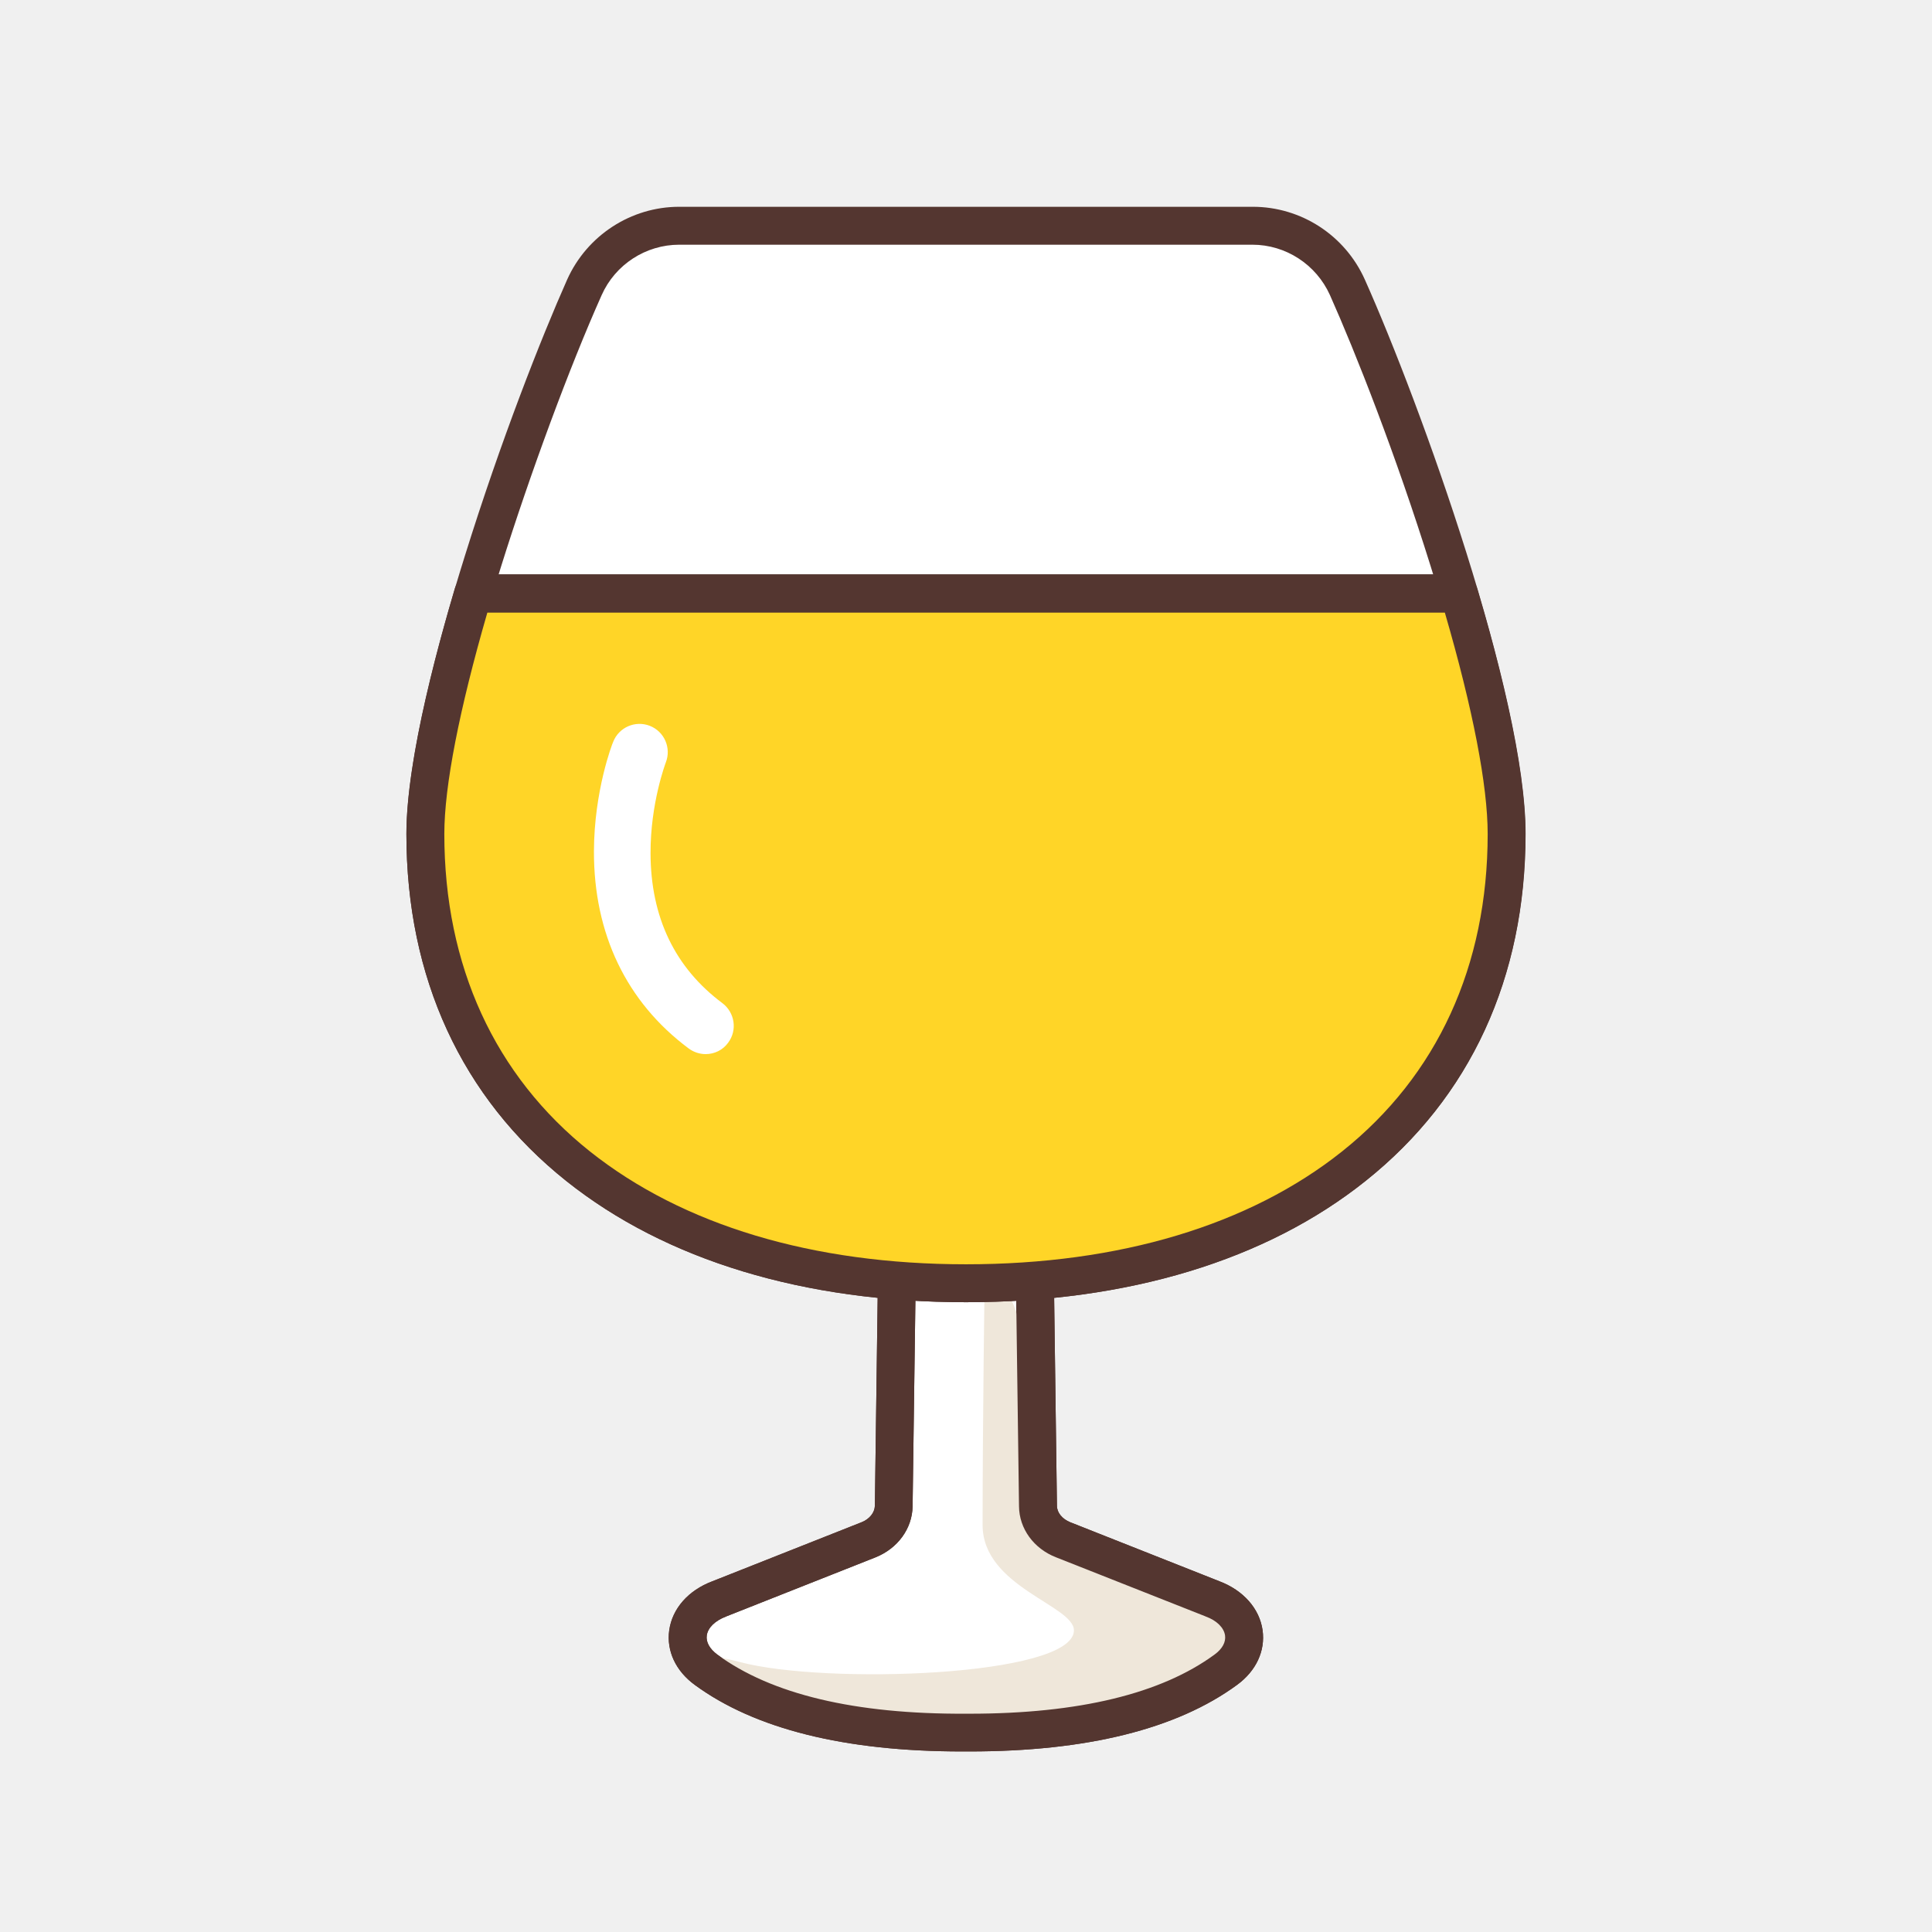
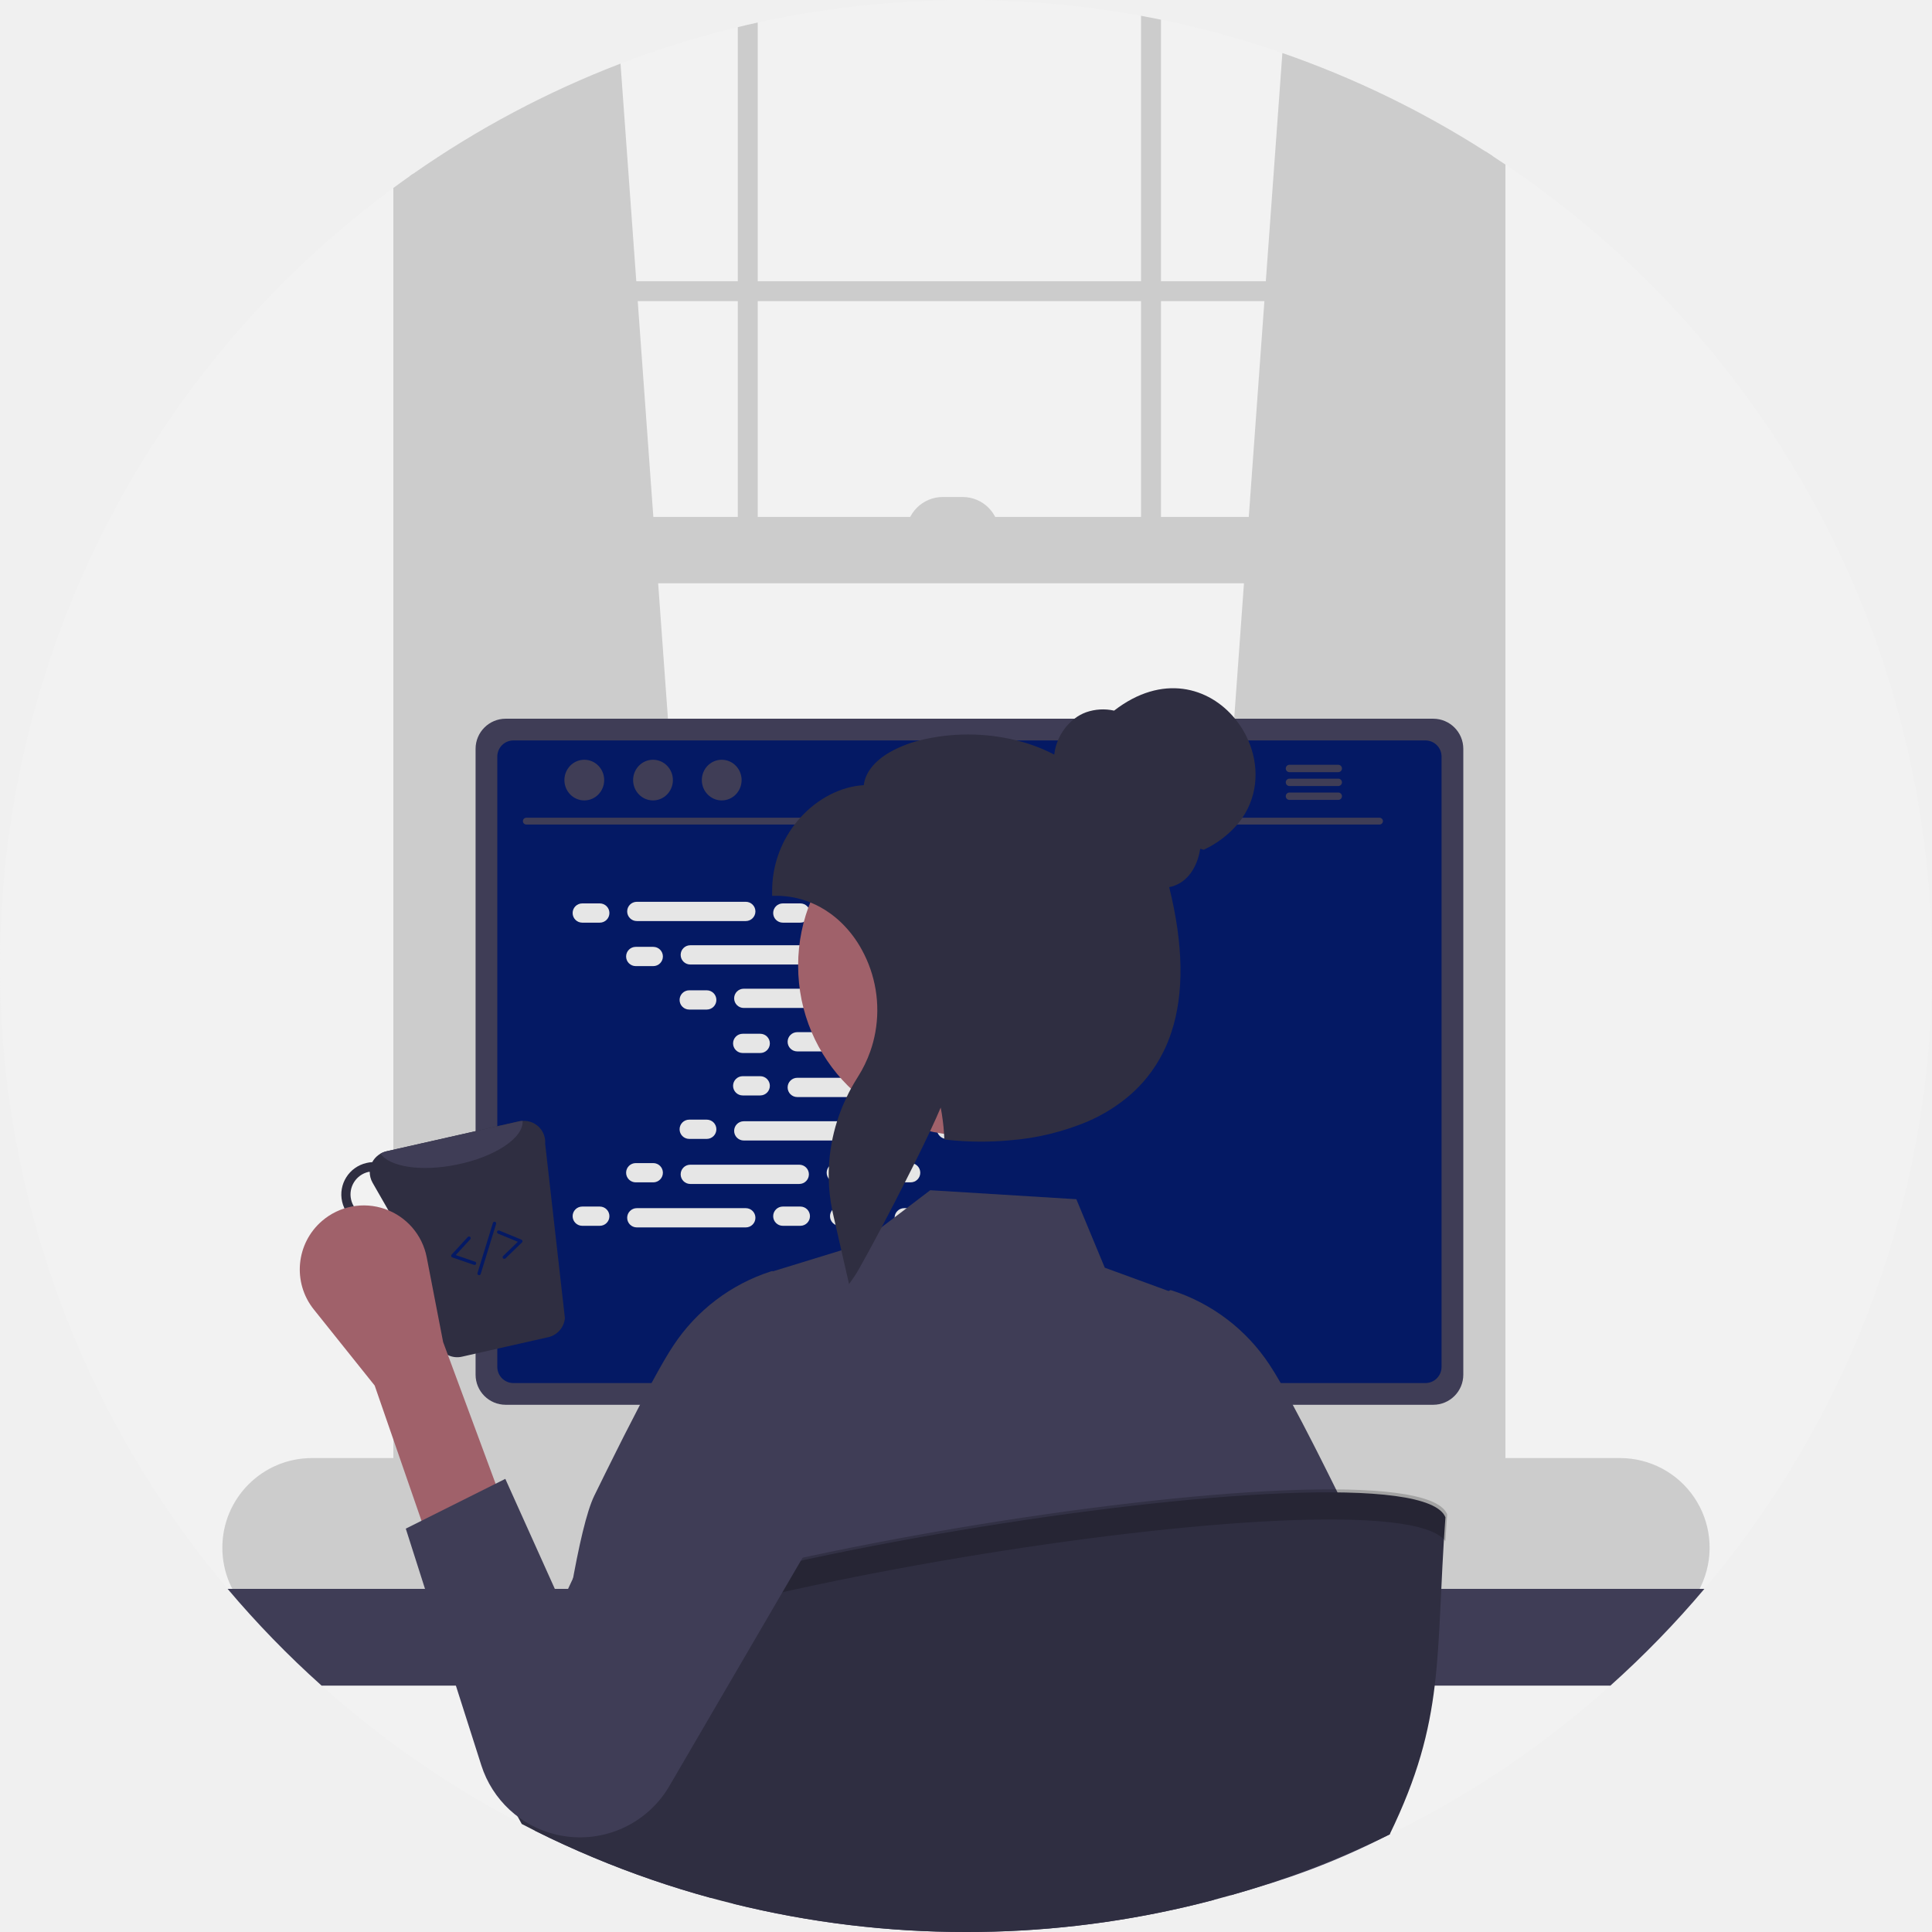
- <svg xmlns="http://www.w3.org/2000/svg" t="1592727113403" class="icon" viewBox="0 0 1024 1024" version="1.1" p-id="1137" width="100" height="100">
-   <defs>
-     <style type="text/css">@font-face { font-family: "Leelawadee UI Web"; src: url("https://static2.sharepointonline.com/files/fabric/assets/fonts/leelawadeeui-thai/leelawadeeui-light.woff2") format("woff2"), url("https://static2.sharepointonline.com/files/fabric/assets/fonts/leelawadeeui-thai/leelawadeeui-light.woff") format("woff"); font-weight: 100; font-style: normal; font-display: swap; }
- @font-face { font-family: "Leelawadee UI Web"; src: url("https://static2.sharepointonline.com/files/fabric/assets/fonts/leelawadeeui-thai/leelawadeeui-semilight.woff2") format("woff2"), url("https://static2.sharepointonline.com/files/fabric/assets/fonts/leelawadeeui-thai/leelawadeeui-semilight.woff") format("woff"); font-weight: 300; font-style: normal; font-display: swap; }
- @font-face { font-family: "Leelawadee UI Web"; src: url("https://static2.sharepointonline.com/files/fabric/assets/fonts/leelawadeeui-thai/leelawadeeui-regular.woff2") format("woff2"), url("https://static2.sharepointonline.com/files/fabric/assets/fonts/leelawadeeui-thai/leelawadeeui-regular.woff") format("woff"); font-weight: 400; font-style: normal; font-display: swap; }
- @font-face { font-family: "Leelawadee UI Web"; src: url("https://static2.sharepointonline.com/files/fabric/assets/fonts/leelawadeeui-thai/leelawadeeui-semibold.woff2") format("woff2"), url("https://static2.sharepointonline.com/files/fabric/assets/fonts/leelawadeeui-thai/leelawadeeui-semibold.woff") format("woff"); font-weight: 600; font-style: normal; font-display: swap; }
- @font-face { font-family: "Segoe UI Web (Arabic)"; src: url("https://static2.sharepointonline.com/files/fabric/assets/fonts/segoeui-arabic/segoeui-light.woff2") format("woff2"), url("https://static2.sharepointonline.com/files/fabric/assets/fonts/segoeui-arabic/segoeui-light.woff") format("woff"); font-weight: 100; font-style: normal; font-display: swap; }
- @font-face { font-family: "Segoe UI Web (Arabic)"; src: url("https://static2.sharepointonline.com/files/fabric/assets/fonts/segoeui-arabic/segoeui-semilight.woff2") format("woff2"), url("https://static2.sharepointonline.com/files/fabric/assets/fonts/segoeui-arabic/segoeui-semilight.woff") format("woff"); font-weight: 300; font-style: normal; font-display: swap; }
- @font-face { font-family: "Segoe UI Web (Arabic)"; src: url("https://static2.sharepointonline.com/files/fabric/assets/fonts/segoeui-arabic/segoeui-regular.woff2") format("woff2"), url("https://static2.sharepointonline.com/files/fabric/assets/fonts/segoeui-arabic/segoeui-regular.woff") format("woff"); font-weight: 400; font-style: normal; font-display: swap; }
- @font-face { font-family: "Segoe UI Web (Arabic)"; src: url("https://static2.sharepointonline.com/files/fabric/assets/fonts/segoeui-arabic/segoeui-semibold.woff2") format("woff2"), url("https://static2.sharepointonline.com/files/fabric/assets/fonts/segoeui-arabic/segoeui-semibold.woff") format("woff"); font-weight: 600; font-style: normal; font-display: swap; }
- @font-face { font-family: "Segoe UI Web (Cyrillic)"; src: url("https://static2.sharepointonline.com/files/fabric/assets/fonts/segoeui-cyrillic/segoeui-light.woff2") format("woff2"), url("https://static2.sharepointonline.com/files/fabric/assets/fonts/segoeui-cyrillic/segoeui-light.woff") format("woff"); font-weight: 100; font-style: normal; font-display: swap; }
- @font-face { font-family: "Segoe UI Web (Cyrillic)"; src: url("https://static2.sharepointonline.com/files/fabric/assets/fonts/segoeui-cyrillic/segoeui-semilight.woff2") format("woff2"), url("https://static2.sharepointonline.com/files/fabric/assets/fonts/segoeui-cyrillic/segoeui-semilight.woff") format("woff"); font-weight: 300; font-style: normal; font-display: swap; }
- @font-face { font-family: "Segoe UI Web (Cyrillic)"; src: url("https://static2.sharepointonline.com/files/fabric/assets/fonts/segoeui-cyrillic/segoeui-regular.woff2") format("woff2"), url("https://static2.sharepointonline.com/files/fabric/assets/fonts/segoeui-cyrillic/segoeui-regular.woff") format("woff"); font-weight: 400; font-style: normal; font-display: swap; }
- @font-face { font-family: "Segoe UI Web (Cyrillic)"; src: url("https://static2.sharepointonline.com/files/fabric/assets/fonts/segoeui-cyrillic/segoeui-semibold.woff2") format("woff2"), url("https://static2.sharepointonline.com/files/fabric/assets/fonts/segoeui-cyrillic/segoeui-semibold.woff") format("woff"); font-weight: 600; font-style: normal; font-display: swap; }
- @font-face { font-family: "Segoe UI Web (East European)"; src: url("https://static2.sharepointonline.com/files/fabric/assets/fonts/segoeui-easteuropean/segoeui-light.woff2") format("woff2"), url("https://static2.sharepointonline.com/files/fabric/assets/fonts/segoeui-easteuropean/segoeui-light.woff") format("woff"); font-weight: 100; font-style: normal; font-display: swap; }
- @font-face { font-family: "Segoe UI Web (East European)"; src: url("https://static2.sharepointonline.com/files/fabric/assets/fonts/segoeui-easteuropean/segoeui-semilight.woff2") format("woff2"), url("https://static2.sharepointonline.com/files/fabric/assets/fonts/segoeui-easteuropean/segoeui-semilight.woff") format("woff"); font-weight: 300; font-style: normal; font-display: swap; }
- @font-face { font-family: "Segoe UI Web (East European)"; src: url("https://static2.sharepointonline.com/files/fabric/assets/fonts/segoeui-easteuropean/segoeui-regular.woff2") format("woff2"), url("https://static2.sharepointonline.com/files/fabric/assets/fonts/segoeui-easteuropean/segoeui-regular.woff") format("woff"); font-weight: 400; font-style: normal; font-display: swap; }
- @font-face { font-family: "Segoe UI Web (East European)"; src: url("https://static2.sharepointonline.com/files/fabric/assets/fonts/segoeui-easteuropean/segoeui-semibold.woff2") format("woff2"), url("https://static2.sharepointonline.com/files/fabric/assets/fonts/segoeui-easteuropean/segoeui-semibold.woff") format("woff"); font-weight: 600; font-style: normal; font-display: swap; }
- @font-face { font-family: "Segoe UI Web (Greek)"; src: url("https://static2.sharepointonline.com/files/fabric/assets/fonts/segoeui-greek/segoeui-light.woff2") format("woff2"), url("https://static2.sharepointonline.com/files/fabric/assets/fonts/segoeui-greek/segoeui-light.woff") format("woff"); font-weight: 100; font-style: normal; font-display: swap; }
- @font-face { font-family: "Segoe UI Web (Greek)"; src: url("https://static2.sharepointonline.com/files/fabric/assets/fonts/segoeui-greek/segoeui-semilight.woff2") format("woff2"), url("https://static2.sharepointonline.com/files/fabric/assets/fonts/segoeui-greek/segoeui-semilight.woff") format("woff"); font-weight: 300; font-style: normal; font-display: swap; }
- @font-face { font-family: "Segoe UI Web (Greek)"; src: url("https://static2.sharepointonline.com/files/fabric/assets/fonts/segoeui-greek/segoeui-regular.woff2") format("woff2"), url("https://static2.sharepointonline.com/files/fabric/assets/fonts/segoeui-greek/segoeui-regular.woff") format("woff"); font-weight: 400; font-style: normal; font-display: swap; }
- @font-face { font-family: "Segoe UI Web (Greek)"; src: url("https://static2.sharepointonline.com/files/fabric/assets/fonts/segoeui-greek/segoeui-semibold.woff2") format("woff2"), url("https://static2.sharepointonline.com/files/fabric/assets/fonts/segoeui-greek/segoeui-semibold.woff") format("woff"); font-weight: 600; font-style: normal; font-display: swap; }
- @font-face { font-family: "Segoe UI Web (Hebrew)"; src: url("https://static2.sharepointonline.com/files/fabric/assets/fonts/segoeui-hebrew/segoeui-light.woff2") format("woff2"), url("https://static2.sharepointonline.com/files/fabric/assets/fonts/segoeui-hebrew/segoeui-light.woff") format("woff"); font-weight: 100; font-style: normal; font-display: swap; }
- @font-face { font-family: "Segoe UI Web (Hebrew)"; src: url("https://static2.sharepointonline.com/files/fabric/assets/fonts/segoeui-hebrew/segoeui-semilight.woff2") format("woff2"), url("https://static2.sharepointonline.com/files/fabric/assets/fonts/segoeui-hebrew/segoeui-semilight.woff") format("woff"); font-weight: 300; font-style: normal; font-display: swap; }
- @font-face { font-family: "Segoe UI Web (Hebrew)"; src: url("https://static2.sharepointonline.com/files/fabric/assets/fonts/segoeui-hebrew/segoeui-regular.woff2") format("woff2"), url("https://static2.sharepointonline.com/files/fabric/assets/fonts/segoeui-hebrew/segoeui-regular.woff") format("woff"); font-weight: 400; font-style: normal; font-display: swap; }
- @font-face { font-family: "Segoe UI Web (Hebrew)"; src: url("https://static2.sharepointonline.com/files/fabric/assets/fonts/segoeui-hebrew/segoeui-semibold.woff2") format("woff2"), url("https://static2.sharepointonline.com/files/fabric/assets/fonts/segoeui-hebrew/segoeui-semibold.woff") format("woff"); font-weight: 600; font-style: normal; font-display: swap; }
- @font-face { font-family: "Segoe UI Web (Vietnamese)"; src: url("https://static2.sharepointonline.com/files/fabric/assets/fonts/segoeui-vietnamese/segoeui-light.woff2") format("woff2"), url("https://static2.sharepointonline.com/files/fabric/assets/fonts/segoeui-vietnamese/segoeui-light.woff") format("woff"); font-weight: 100; font-style: normal; font-display: swap; }
- @font-face { font-family: "Segoe UI Web (Vietnamese)"; src: url("https://static2.sharepointonline.com/files/fabric/assets/fonts/segoeui-vietnamese/segoeui-semilight.woff2") format("woff2"), url("https://static2.sharepointonline.com/files/fabric/assets/fonts/segoeui-vietnamese/segoeui-semilight.woff") format("woff"); font-weight: 300; font-style: normal; font-display: swap; }
- @font-face { font-family: "Segoe UI Web (Vietnamese)"; src: url("https://static2.sharepointonline.com/files/fabric/assets/fonts/segoeui-vietnamese/segoeui-regular.woff2") format("woff2"), url("https://static2.sharepointonline.com/files/fabric/assets/fonts/segoeui-vietnamese/segoeui-regular.woff") format("woff"); font-weight: 400; font-style: normal; font-display: swap; }
- @font-face { font-family: "Segoe UI Web (Vietnamese)"; src: url("https://static2.sharepointonline.com/files/fabric/assets/fonts/segoeui-vietnamese/segoeui-semibold.woff2") format("woff2"), url("https://static2.sharepointonline.com/files/fabric/assets/fonts/segoeui-vietnamese/segoeui-semibold.woff") format("woff"); font-weight: 600; font-style: normal; font-display: swap; }
- @font-face { font-family: "Segoe UI Web (West European)"; src: local("Segoe UI Light"), url("https://static2.sharepointonline.com/files/fabric/assets/fonts/segoeui-westeuropean/segoeui-light.woff2") format("woff2"), url("https://static2.sharepointonline.com/files/fabric/assets/fonts/segoeui-westeuropean/segoeui-light.woff") format("woff"); font-weight: 100; font-style: normal; font-display: swap; }
- @font-face { font-family: "Segoe UI Web (West European)"; src: local("Segoe UI SemiLight"), url("https://static2.sharepointonline.com/files/fabric/assets/fonts/segoeui-westeuropean/segoeui-semilight.woff2") format("woff2"), url("https://static2.sharepointonline.com/files/fabric/assets/fonts/segoeui-westeuropean/segoeui-semilight.woff") format("woff"); font-weight: 300; font-style: normal; font-display: swap; }
- @font-face { font-family: "Segoe UI Web (West European)"; src: local("Segoe UI"), url("https://static2.sharepointonline.com/files/fabric/assets/fonts/segoeui-westeuropean/segoeui-regular.woff2") format("woff2"), url("https://static2.sharepointonline.com/files/fabric/assets/fonts/segoeui-westeuropean/segoeui-regular.woff") format("woff"); font-weight: 400; font-style: normal; font-display: swap; }
- @font-face { font-family: "Segoe UI Web (West European)"; src: local("Segoe UI SemiBold"), url("https://static2.sharepointonline.com/files/fabric/assets/fonts/segoeui-westeuropean/segoeui-semibold.woff2") format("woff2"), url("https://static2.sharepointonline.com/files/fabric/assets/fonts/segoeui-westeuropean/segoeui-semibold.woff") format("woff"); font-weight: 600; font-style: normal; font-display: swap; }
- @font-face { src: url("https://static2.sharepointonline.com/files/fabric/assets/fonts/selawik/selawik-light.woff2") format("woff2"), url("https://static2.sharepointonline.com/files/fabric/assets/fonts/selawik/selawik-light.woff") format("woff"); font-weight: 100; font-style: normal; font-display: swap; }
- @font-face { src: url("https://static2.sharepointonline.com/files/fabric/assets/fonts/selawik/selawik-semilight.woff2") format("woff2"), url("https://static2.sharepointonline.com/files/fabric/assets/fonts/selawik/selawik-semilight.woff") format("woff"); font-weight: 300; font-style: normal; font-display: swap; }
- @font-face { src: url("https://static2.sharepointonline.com/files/fabric/assets/fonts/selawik/selawik-regular.woff2") format("woff2"), url("https://static2.sharepointonline.com/files/fabric/assets/fonts/selawik/selawik-regular.woff") format("woff"); font-weight: 400; font-style: normal; font-display: swap; }
- @font-face { src: url("https://static2.sharepointonline.com/files/fabric/assets/fonts/selawik/selawik-semibold.woff2") format("woff2"), url("https://static2.sharepointonline.com/files/fabric/assets/fonts/selawik/selawik-semibold.woff") format("woff"); font-weight: 600; font-style: normal; font-display: swap; }
- @font-face { font-family: "Segoe UI Web (Armenian)"; src: url("https://static2.sharepointonline.com/files/fabric/assets/fonts/segoeui-armenian/segoeui-light.woff2") format("woff2"), url("https://static2.sharepointonline.com/files/fabric/assets/fonts/segoeui-armenian/segoeui-light.woff") format("woff"); font-weight: 100; font-style: normal; font-display: swap; }
- @font-face { font-family: "Segoe UI Web (Armenian)"; src: url("https://static2.sharepointonline.com/files/fabric/assets/fonts/segoeui-armenian/segoeui-semilight.woff2") format("woff2"), url("https://static2.sharepointonline.com/files/fabric/assets/fonts/segoeui-armenian/segoeui-semilight.woff") format("woff"); font-weight: 300; font-style: normal; font-display: swap; }
- @font-face { font-family: "Segoe UI Web (Armenian)"; src: url("https://static2.sharepointonline.com/files/fabric/assets/fonts/segoeui-armenian/segoeui-regular.woff2") format("woff2"), url("https://static2.sharepointonline.com/files/fabric/assets/fonts/segoeui-armenian/segoeui-regular.woff") format("woff"); font-weight: 400; font-style: normal; font-display: swap; }
- @font-face { font-family: "Segoe UI Web (Armenian)"; src: url("https://static2.sharepointonline.com/files/fabric/assets/fonts/segoeui-armenian/segoeui-semibold.woff2") format("woff2"), url("https://static2.sharepointonline.com/files/fabric/assets/fonts/segoeui-armenian/segoeui-semibold.woff") format("woff"); font-weight: 600; font-style: normal; font-display: swap; }
- @font-face { font-family: "Segoe UI Web (Georgian)"; src: url("https://static2.sharepointonline.com/files/fabric/assets/fonts/segoeui-georgian/segoeui-light.woff2") format("woff2"), url("https://static2.sharepointonline.com/files/fabric/assets/fonts/segoeui-georgian/segoeui-light.woff") format("woff"); font-weight: 100; font-style: normal; font-display: swap; }
- @font-face { font-family: "Segoe UI Web (Georgian)"; src: url("https://static2.sharepointonline.com/files/fabric/assets/fonts/segoeui-georgian/segoeui-semilight.woff2") format("woff2"), url("https://static2.sharepointonline.com/files/fabric/assets/fonts/segoeui-georgian/segoeui-semilight.woff") format("woff"); font-weight: 300; font-style: normal; font-display: swap; }
- @font-face { font-family: "Segoe UI Web (Georgian)"; src: url("https://static2.sharepointonline.com/files/fabric/assets/fonts/segoeui-georgian/segoeui-regular.woff2") format("woff2"), url("https://static2.sharepointonline.com/files/fabric/assets/fonts/segoeui-georgian/segoeui-regular.woff") format("woff"); font-weight: 400; font-style: normal; font-display: swap; }
- @font-face { font-family: "Segoe UI Web (Georgian)"; src: url("https://static2.sharepointonline.com/files/fabric/assets/fonts/segoeui-georgian/segoeui-semibold.woff2") format("woff2"), url("https://static2.sharepointonline.com/files/fabric/assets/fonts/segoeui-georgian/segoeui-semibold.woff") format("woff"); font-weight: 600; font-style: normal; font-display: swap; }
- @font-face { font-family: "Leelawadee UI Web"; src: url("https://static2.sharepointonline.com/files/fabric/assets/fonts/leelawadeeui-thai/leelawadeeui-semilight.woff2") format("woff2"), url("https://static2.sharepointonline.com/files/fabric/assets/fonts/leelawadeeui-thai/leelawadeeui-semilight.woff") format("woff"); font-weight: 100; font-style: normal; font-display: swap; }
- @font-face { font-family: "Leelawadee UI Web"; src: url("https://static2.sharepointonline.com/files/fabric/assets/fonts/leelawadeeui-thai/leelawadeeui-bold.woff2") format("woff2"), url("https://static2.sharepointonline.com/files/fabric/assets/fonts/leelawadeeui-thai/leelawadeeui-bold.woff") format("woff"); font-weight: 600; font-style: normal; font-display: swap; }
- @font-face { font-family: FabricMDL2Icons; src: url("fabric-icons.woff") format("woff"); }
- </style>
-   </defs>
-   <path d="M642.7 847.4l-79.2-31.3c-8-3.2-13.2-10.1-13.3-17.8L547 559.7h-70l-3.2 238.6c-0.1 7.7-5.3 14.7-13.3 17.8l-79.2 31.3c-18.7 7-22.7 26-7.1 37.5 34.6 25.5 85.8 33.6 137.7 33.4 51.9 0.2 103.1-7.9 137.7-33.4 15.7-11.5 11.8-30.5-6.9-37.5z" fill="#FFFFFF" p-id="1138" />
-   <path d="M513.9 928.3h-4c-62.1 0-109.8-11.9-141.7-35.3-10.1-7.4-15-18-13.5-28.9 1.6-11.5 10.1-21.2 22.9-26l79.1-31.3c4.2-1.7 6.9-5.1 7-8.7l3.2-238.6c0.1-5.5 4.5-9.9 10-9.9H547c5.5 0 9.9 4.4 10 9.9l3.2 238.6c0 3.6 2.8 7 7 8.7l79.1 31.3c12.7 4.8 21.3 14.5 22.9 26 1.5 10.9-3.4 21.5-13.5 28.9-31.9 23.4-79.6 35.3-141.8 35.3z m-1.9-20h1.9c57.9 0 101.6-10.6 129.9-31.4 4.1-3 6-6.6 5.5-10.1-0.6-4.1-4.4-7.9-10.2-10-0.1 0-0.1 0-0.2-0.1l-79.2-31.3c-11.8-4.6-19.5-15.2-19.6-27L537 569.7h-50.2l-3.1 228.7c-0.2 11.8-7.9 22.3-19.6 27L385 856.7c-0.1 0-0.1 0-0.2 0.1-5.8 2.2-9.6 5.9-10.2 10-0.5 3.5 1.5 7.1 5.5 10.1 28.7 21.1 73 31.7 131.9 31.4z" fill="#543630" p-id="1139" />
-   <path d="M521.9 675.2s-1.1 79.2-1.1 133.1c0 33 49 42.7 48.4 56.1-1.1 24.2-132 28.6-177.1 16.5-34-9.1-12.8 9.2 0.2 15 13 5.9 132 43 212.8 10.7 80.8-32.3 50.3-55.4 42.3-57.1-50.3-10.6-90.8-24.9-93.5-52.3-4.5-45-8.9-119.8-32-122z" fill="#EFE7DA" p-id="1140" />
-   <path d="M513.9 928.3h-4c-62.1 0-109.8-11.9-141.7-35.3-10.1-7.4-15-18-13.5-28.9 1.6-11.5 10.1-21.2 22.9-26l79.1-31.3c4.2-1.7 6.9-5.1 7-8.7l3.2-238.6c0.1-5.5 4.5-9.9 10-9.9H547c5.5 0 9.9 4.4 10 9.9l3.2 238.6c0 3.6 2.8 7 7 8.7l79.1 31.3c12.7 4.8 21.3 14.5 22.9 26 1.5 10.9-3.4 21.5-13.5 28.9-31.9 23.4-79.6 35.3-141.8 35.3z m-1.9-20h1.9c57.9 0 101.6-10.6 129.9-31.4 4.1-3 6-6.6 5.5-10.1-0.6-4.1-4.4-7.9-10.2-10-0.1 0-0.1 0-0.2-0.1l-79.2-31.3c-11.8-4.6-19.5-15.2-19.6-27L537 569.7h-50.2l-3.1 228.7c-0.2 11.8-7.9 22.3-19.6 27L385 856.7c-0.1 0-0.1 0-0.2 0.1-5.8 2.2-9.6 5.9-10.2 10-0.5 3.5 1.5 7.1 5.5 10.1 28.7 21.1 73 31.7 131.9 31.4z" fill="#543630" p-id="1141" />
-   <path d="M360 119.7c-21.7 0-41.4 12.8-50.3 32.7-31 69.4-84.3 221.3-84.3 289.7 0 152.2 120.5 238.2 286.6 238.2s286.6-86 286.6-238.2c0-69.3-53.3-220.2-84.3-289.7-8.9-19.8-28.5-32.7-50.3-32.7H360z" fill="#FFFFFF" p-id="1142" />
-   <path d="M512 690.2c-85.8 0-159.1-22.2-211.8-64.2-55.5-44.2-84.8-107.8-84.8-184 0-39.7 16.8-102 31-147.4 19-61 40.5-115.6 54.2-146.4 10.5-23.4 33.8-38.6 59.4-38.6h304c25.6 0 48.9 15.1 59.4 38.6 29.7 66.5 85.2 220.9 85.2 293.7 0 76.2-29.3 139.8-84.8 184-52.7 42.1-126 64.3-211.8 64.3zM360 129.7c-17.7 0-33.9 10.5-41.1 26.7-17 38-37.9 94.6-53.4 144.1-19.4 62.3-30.1 112.5-30.1 141.5 0 69.9 26.7 128.1 77.2 168.3 49.2 39.1 118.1 59.8 199.3 59.8s150.2-20.7 199.3-59.8c50.5-40.2 77.2-98.4 77.2-168.3 0-29.8-10.4-78.8-30.1-141.8-18.6-59.6-39.8-113.3-53.4-143.8-7.3-16.2-23.4-26.7-41.1-26.7H360z" fill="#543630" p-id="1143" />
-   <path d="M250.8 314.7c-14.6 49.3-25.3 96.7-25.3 127.3 0 152.2 120.5 238.2 286.6 238.2s286.6-86 286.6-238.2c0-31-10.7-78.3-25.2-127.3H250.8z" fill="#FFD527" p-id="1144" />
-   <path d="M512 690.2c-85.8 0-159.1-22.2-211.8-64.2-55.5-44.2-84.8-107.8-84.8-184 0-19.8 4.5-58.4 25.7-130.2 1.3-4.2 5.2-7.2 9.6-7.2h522.6c4.4 0 8.3 2.9 9.6 7.2 11.7 39.4 25.6 93.9 25.6 130.2 0 76.2-29.3 139.8-84.8 184-52.6 42-125.9 64.2-211.7 64.2zM258.3 324.7c-14.9 51.5-22.8 92-22.8 117.3 0 69.9 26.7 128.1 77.2 168.3 49.2 39.1 118.1 59.8 199.3 59.8s150.2-20.7 199.3-59.8c50.5-40.2 77.2-98.4 77.2-168.3 0-25.6-7.8-66.1-22.7-117.3H258.3z" fill="#543630" p-id="1145" />
-   <path d="M374 558.7c-3.1 0-6.3-1-9-3-33-24.6-50.3-60.8-50.2-104.5 0.1-32.1 9.7-57 10.2-58 3-7.7 11.7-11.5 19.4-8.5 7.7 3 11.5 11.7 8.5 19.4-0.1 0.3-8.2 21.6-8.1 48.2 0.1 33.9 12.9 60.6 38.1 79.4 6.6 5 8 14.4 3 21-2.8 3.9-7.3 6-11.9 6z" fill="#FFFFFF" p-id="1146" />
-   <path d="M768.3 324.4H254.6c-5.5 0-10-4.5-10-10s4.5-10 10-10h513.7c5.5 0 10 4.5 10 10s-4.5 10-10 10z" fill="#543630" p-id="1147" />
+ <svg xmlns="http://www.w3.org/2000/svg" data-name="Layer 1" width="578" height="578" viewBox="0 0 578 578">
+   <path d="M889,450a287.861,287.861,0,0,1-68.09,186.34c-1.6,1.9-3.23,3.77-4.89,5.63a290.588,290.588,0,0,1-67.49,55.99q-8.67,5.205-17.72,9.81c-.61.31-1.23.62-1.84.92-.73.37-1.47.73-2.21,1.09A286.159,286.159,0,0,1,679.24,728q-2.55.72-5.11,1.4a288.588,288.588,0,0,1-65.84,9.49c-1.16.03-2.3.05-3.4.07-.39.01-.77.02-1.15.02-1.25.01-2.49.02-3.74.02a289.271,289.271,0,0,1-69.54-8.43q-3.42-.84-6.81-1.77a285.473,285.473,0,0,1-34.97-12.03q-9-3.75-17.68-8.09c-1.31-.66-2.62-1.32-3.91-2-.55-.27-1.09-.56-1.63-.84a290.458,290.458,0,0,1-81.65-64.06c-1.6-1.79-3.17-3.61-4.72-5.44a289.025,289.025,0,0,1,49.59-419.1c1.64-1.21,3.29-2.41,4.96-3.58q.495-.345.99-.69a286.753,286.753,0,0,1,97.1-43.85c1.98-.49,3.96-.95,5.96-1.38a291.798,291.798,0,0,1,114.68-2.01c1.99.37,3.98.75,5.96,1.16a287.281,287.281,0,0,1,97.1,39.43c.66.42,1.32.84,1.98,1.28,1.33.86,2.66,1.74,3.97,2.63A288.686,288.686,0,0,1,889,450Z" transform="translate(-311 -161)" fill="#f2f2f2" />
+   <path d="M527,599.51l-92.37,8.2-.99.09V213.66q.495-.345.99-.69a288.323,288.323,0,0,1,62.01-32.94l4.72,65.1.43,5.96,4.67,64.56L507.9,335.51l18.93,261.7Z" transform="translate(-311 -161)" fill="#ccc" />
+   <path d="M755.43,206.32c.66.42,1.32.84,1.98,1.28V607.8l-1.98-.18-91.37-8.11.17-2.3L683.16,335.51l1.44-19.86,4.67-64.56.43-5.96,4.95-68.27A287.687,287.687,0,0,1,755.43,206.32Z" transform="translate(-311 -161)" fill="#ccc" />
+   <path d="M755.43,206.32V613.26c0,7.81-5.38,14.16-12,14.16H446.63c-5.48,0-10.13-4.36-11.54-10.31a16.108,16.108,0,0,1-.46-3.85V212.97q-.495.345-.99.69c-1.67,1.17-3.32,2.37-4.96,3.58V613.26a22.919,22.919,0,0,0,6.18,16,17.06,17.06,0,0,0,7.78,4.66,15.118,15.118,0,0,0,3.99.53h296.8a15.249,15.249,0,0,0,4-.53c7.98-2.15,13.95-10.59,13.95-20.66V210.23c-1.31-.89-2.64-1.77-3.97-2.63C756.75,207.16,756.09,206.74,755.43,206.32Z" transform="translate(-311 -161)" fill="#ccc" />
+   <rect x="120.655" y="84.134" width="326.752" height="5.959" fill="#ccc" />
+   <path d="M531.73,169.12c1.98-.49,3.96-.95,5.96-1.38V329.55h-5.96Z" transform="translate(-311 -161)" fill="#ccc" />
+   <path d="M652.37,165.73c1.99.37,3.98.75,5.96,1.16V329.55h-5.96Z" transform="translate(-311 -161)" fill="#ccc" />
+   <path d="M795.65,597.21H404.34a26.82,26.82,0,0,0,0,53.64H795.65a26.76,26.76,0,0,0,20.12-9.11,27.096,27.096,0,0,0,3.02-4.18,25.54,25.54,0,0,0,1.75-3.56,26.803,26.803,0,0,0-24.89-36.79Z" transform="translate(-311 -161)" fill="#ccc" />
+   <rect x="122.642" y="154.649" width="324.766" height="19.863" fill="#ccc" />
+   <path d="M282.045,148.69h5.959a10.925,10.925,0,0,1,10.925,10.925v0a0,0,0,0,1,0,0h-27.809a0,0,0,0,1,0,0v0a10.925,10.925,0,0,1,10.925-10.925Z" fill="#ccc" />
+   <path d="M820.91,636.34a289.004,289.004,0,0,1-28.12,28.95H407.21a289.004,289.004,0,0,1-28.12-28.95Z" transform="translate(-311 -161)" fill="#3f3d56" />
+   <path d="M632.28,536.07H567.36a3.175,3.175,0,0,0-1.03.16,3.448,3.448,0,0,0-2.43,3.3V642.09h71.85V539.53A3.463,3.463,0,0,0,632.28,536.07Zm-24.57,50.6a7.531,7.531,0,0,1-1.56,4.6,7.665,7.665,0,0,1-13.78-4.6v-11.9a7.67,7.67,0,0,1,15.34,0Z" transform="translate(-311 -161)" fill="#2f2e41" />
+   <path d="M563.68,638.81v9.89a1.94,1.94,0,0,0,1.93,1.94h68.43a1.946,1.946,0,0,0,1.93-1.94v-9.89Z" transform="translate(-311 -161)" fill="#3f3d56" />
+   <path d="M739.78,376.02H462.28a9.011,9.011,0,0,0-9,8.99V572.27a9.007,9.007,0,0,0,9,9h277.5a9.007,9.007,0,0,0,9-9V385.01A9.012,9.012,0,0,0,739.78,376.02Z" transform="translate(-311 -161)" fill="#3f3d56" />
+   <path d="M737.46,382.52H464.59a4.82,4.82,0,0,0-4.81,4.82V569.96a4.818,4.818,0,0,0,4.81,4.81H737.46a4.818,4.818,0,0,0,4.81-4.81V387.34A4.821,4.821,0,0,0,737.46,382.52Z" transform="translate(-311 -161)" fill="#041964" />
+   <path d="M687.24,650.48l-2.52-11.97a2.992,2.992,0,0,0-1.86-2.17,2.894,2.894,0,0,0-1.06-.2H524.49a2.895,2.895,0,0,0-1.06.2,2.993,2.993,0,0,0-1.86,2.17l-2.52,11.97a2.987,2.987,0,0,0,2.92,3.6H684.31a2.948,2.948,0,0,0,2.32-1.11A2.985,2.985,0,0,0,687.24,650.48Z" transform="translate(-311 -161)" fill="#2f2e41" />
+   <rect x="214.643" y="477.296" width="5" height="3" rx="0.488" fill="#3f3d56" />
+   <rect x="224.643" y="477.296" width="5" height="3" rx="0.488" fill="#3f3d56" />
+   <rect x="234.643" y="477.296" width="5" height="3" rx="0.488" fill="#3f3d56" />
+   <rect x="244.643" y="477.296" width="5" height="3" rx="0.488" fill="#3f3d56" />
+   <rect x="254.643" y="477.296" width="5" height="3" rx="0.488" fill="#3f3d56" />
+   <rect x="264.643" y="477.296" width="5" height="3" rx="0.488" fill="#3f3d56" />
+   <rect x="274.643" y="477.296" width="5" height="3" rx="0.488" fill="#3f3d56" />
+   <rect x="284.643" y="477.296" width="5" height="3" rx="0.488" fill="#3f3d56" />
+   <rect x="294.643" y="477.296" width="5" height="3" rx="0.488" fill="#3f3d56" />
+   <rect x="304.643" y="477.296" width="5" height="3" rx="0.488" fill="#3f3d56" />
+   <rect x="314.643" y="477.296" width="5" height="3" rx="0.488" fill="#3f3d56" />
+   <rect x="324.643" y="477.296" width="5" height="3" rx="0.488" fill="#3f3d56" />
+   <rect x="334.643" y="477.296" width="5" height="3" rx="0.488" fill="#3f3d56" />
+   <rect x="344.643" y="477.296" width="5" height="3" rx="0.488" fill="#3f3d56" />
+   <rect x="354.643" y="477.296" width="5" height="3" rx="0.488" fill="#3f3d56" />
+   <rect x="364.643" y="477.296" width="5" height="3" rx="0.488" fill="#3f3d56" />
+   <rect x="214.525" y="482.296" width="5" height="3" rx="0.488" fill="#3f3d56" />
+   <rect x="224.525" y="482.296" width="5" height="3" rx="0.488" fill="#3f3d56" />
+   <rect x="234.525" y="482.296" width="5" height="3" rx="0.488" fill="#3f3d56" />
+   <rect x="244.525" y="482.296" width="5" height="3" rx="0.488" fill="#3f3d56" />
+   <rect x="254.525" y="482.296" width="5" height="3" rx="0.488" fill="#3f3d56" />
+   <rect x="264.525" y="482.296" width="5" height="3" rx="0.488" fill="#3f3d56" />
+   <rect x="274.525" y="482.296" width="5" height="3" rx="0.488" fill="#3f3d56" />
+   <rect x="284.525" y="482.296" width="5" height="3" rx="0.488" fill="#3f3d56" />
+   <rect x="294.525" y="482.296" width="5" height="3" rx="0.488" fill="#3f3d56" />
+   <rect x="304.525" y="482.296" width="5" height="3" rx="0.488" fill="#3f3d56" />
+   <rect x="314.525" y="482.296" width="5" height="3" rx="0.488" fill="#3f3d56" />
+   <rect x="324.525" y="482.296" width="5" height="3" rx="0.488" fill="#3f3d56" />
+   <rect x="334.525" y="482.296" width="5" height="3" rx="0.488" fill="#3f3d56" />
+   <rect x="344.525" y="482.296" width="5" height="3" rx="0.488" fill="#3f3d56" />
+   <rect x="354.525" y="482.296" width="5" height="3" rx="0.488" fill="#3f3d56" />
+   <rect x="364.525" y="482.296" width="5" height="3" rx="0.488" fill="#3f3d56" />
+   <rect x="262.525" y="488.296" width="40" height="3" rx="0.488" fill="#3f3d56" />
+   <path d="M723.748,407.677H468.425a1.016,1.016,0,0,1,0-2.031H723.748a1.016,1.016,0,0,1,0,2.031Z" transform="translate(-311 -161)" fill="#3f3d56" />
+   <ellipse cx="174.805" cy="233.379" rx="5.95" ry="6.083" fill="#3f3d56" />
+   <ellipse cx="195.361" cy="233.379" rx="5.95" ry="6.083" fill="#3f3d56" />
+   <ellipse cx="215.917" cy="233.379" rx="5.95" ry="6.083" fill="#3f3d56" />
+   <path d="M711.37,389.8h-14.6a1.105,1.105,0,0,0,0,2.21h14.6a1.105,1.105,0,0,0,0-2.21Z" transform="translate(-311 -161)" fill="#3f3d56" />
+   <path d="M711.37,393.95h-14.6a1.105,1.105,0,0,0,0,2.21h14.6a1.105,1.105,0,0,0,0-2.21Z" transform="translate(-311 -161)" fill="#3f3d56" />
+   <path d="M711.37,398.1h-14.6a1.105,1.105,0,0,0,0,2.21h14.6a1.105,1.105,0,0,0,0-2.21Z" transform="translate(-311 -161)" fill="#3f3d56" />
+   <rect x="171.314" y="270.273" width="11.006" height="5.76" rx="2.88" fill="#e6e6e6" />
+   <rect x="231.314" y="270.273" width="11.006" height="5.76" rx="2.88" fill="#e6e6e6" />
+   <rect x="248.314" y="270.273" width="11.006" height="5.76" rx="2.88" fill="#e6e6e6" />
+   <rect x="187.634" y="269.793" width="38.366" height="5.76" rx="2.88" fill="#e6e6e6" />
+   <rect x="267.634" y="269.793" width="38.366" height="5.76" rx="2.88" fill="#e6e6e6" />
+   <rect x="187.314" y="283.273" width="11.006" height="5.76" rx="2.88" fill="#e6e6e6" />
+   <rect x="247.314" y="283.273" width="11.006" height="5.76" rx="2.88" fill="#e6e6e6" />
+   <rect x="264.314" y="283.273" width="11.006" height="5.76" rx="2.88" fill="#e6e6e6" />
+   <rect x="203.634" y="282.793" width="38.366" height="5.76" rx="2.88" fill="#e6e6e6" />
+   <rect x="283.634" y="282.793" width="38.366" height="5.76" rx="2.88" fill="#e6e6e6" />
+   <rect x="203.314" y="296.273" width="11.006" height="5.76" rx="2.88" fill="#e6e6e6" />
+   <rect x="263.314" y="296.273" width="11.006" height="5.76" rx="2.88" fill="#e6e6e6" />
+   <rect x="280.314" y="296.273" width="11.006" height="5.76" rx="2.88" fill="#e6e6e6" />
+   <rect x="219.634" y="295.793" width="38.366" height="5.76" rx="2.88" fill="#e6e6e6" />
+   <rect x="299.634" y="295.793" width="38.366" height="5.76" rx="2.88" fill="#e6e6e6" />
+   <rect x="219.314" y="309.273" width="11.006" height="5.76" rx="2.88" fill="#e6e6e6" />
+   <rect x="279.314" y="309.273" width="11.006" height="5.76" rx="2.88" fill="#e6e6e6" />
+   <rect x="296.314" y="309.273" width="11.006" height="5.76" rx="2.88" fill="#e6e6e6" />
+   <rect x="235.634" y="308.793" width="38.366" height="5.76" rx="2.88" fill="#e6e6e6" />
+   <rect x="231.314" y="360.967" width="11.006" height="5.76" rx="2.88" fill="#e6e6e6" />
+   <rect x="248.314" y="360.967" width="11.006" height="5.76" rx="2.88" fill="#e6e6e6" />
+   <rect x="267.634" y="361.447" width="38.366" height="5.76" rx="2.88" fill="#e6e6e6" />
+   <rect x="171.314" y="360.967" width="11.006" height="5.76" rx="2.88" fill="#e6e6e6" />
+   <rect x="187.634" y="361.447" width="38.366" height="5.76" rx="2.88" fill="#e6e6e6" />
+   <rect x="187.314" y="347.967" width="11.006" height="5.76" rx="2.88" fill="#e6e6e6" />
+   <rect x="247.314" y="347.967" width="11.006" height="5.76" rx="2.88" fill="#e6e6e6" />
+   <rect x="264.314" y="347.967" width="11.006" height="5.76" rx="2.88" fill="#e6e6e6" />
+   <rect x="203.634" y="348.447" width="38.366" height="5.76" rx="2.88" fill="#e6e6e6" />
+   <rect x="203.314" y="334.967" width="11.006" height="5.76" rx="2.88" fill="#e6e6e6" />
+   <rect x="263.314" y="334.967" width="11.006" height="5.76" rx="2.88" fill="#e6e6e6" />
+   <rect x="280.314" y="334.967" width="11.006" height="5.76" rx="2.88" fill="#e6e6e6" />
+   <rect x="219.634" y="335.447" width="38.366" height="5.76" rx="2.88" fill="#e6e6e6" />
+   <rect x="219.314" y="321.967" width="11.006" height="5.76" rx="2.88" fill="#e6e6e6" />
+   <rect x="279.314" y="321.967" width="11.006" height="5.76" rx="2.88" fill="#e6e6e6" />
+   <rect x="296.314" y="321.967" width="11.006" height="5.76" rx="2.88" fill="#e6e6e6" />
+   <rect x="235.634" y="322.447" width="38.366" height="5.76" rx="2.88" fill="#e6e6e6" />
+   <path d="M726.81,709.77c-.61.31-1.23.62-1.84.92-15.8,7.9-28.44,12.39-45.73,17.31-1.46-16.3-2.87-44.95-4.24-62.71-.36-4.61-.72-8.48-1.07-11.21a15.182,15.182,0,0,0-.88-4.25l.06,4.25.15,11.21.87,64.11a288.588,288.588,0,0,1-65.84,9.49c-1.16.03-2.3.05-3.4.07-.39.01-.77.02-1.15.02-1.25.01-2.49.02-3.74.02a289.271,289.271,0,0,1-69.54-8.43c.49-16.13.98-44.46,1.45-65.28.1-4.07.19-7.86.29-11.21.19-7.16.39-12.32.58-14.05a4.361,4.361,0,0,0-.39.97,97.154,97.154,0,0,0-1.89,13.08c-.35,3.35-.7,7.14-1.05,11.21-1.86,21.63-3.8,51.04-5.8,63.51a285.473,285.473,0,0,1-34.97-12.03q-9-3.75-17.68-8.09c1.1-7.2,2.25-15.27,3.43-23.64.92-6.49,1.87-13.16,2.84-19.75,1.5-10.18,3.04-20.16,4.6-28.95,2.28-12.84,4.62-23.16,6.94-27.9,2.2-4.5,4.4-8.94,6.53-13.19.74-1.49,1.48-2.96,2.2-4.39.17-.34.34-.67.51-1,1.53-3.01,3.01-5.89,4.42-8.59,1.21-2.31,2.36-4.49,3.45-6.5,2.64-4.88,4.88-8.77,6.54-11.23a55.257,55.257,0,0,1,29.28-22.21l.3-.08.21.09,20.45-6.28,2.99-.92,2.01-.62,7.08-5.39,3.85-2.93,3.61-2.75,7.06-5.37,43.71,2.69,8.51,20.49,19.06,6.97.33-.15.29-.12.3.08a55.306,55.306,0,0,1,29.28,22.21c.94,1.41,2.08,3.27,3.37,5.52,1.1,1.91,2.3,4.09,3.6,6.5,1.85,3.43,3.87,7.3,6.01,11.49.47.92.95,1.86,1.43,2.81q1.335,2.64,2.71,5.39c2.13,4.25,4.33,8.69,6.53,13.2,1.91,3.91,3.84,11.95,5.74,22.18,1.57,8.5,3.13,18.52,4.64,28.95,1.98,13.52-.13,29.71,1.66,42.15C726.58,708.23,726.7,709,726.81,709.77Z" transform="translate(-311 -161)" fill="#3f3d56" />
+   <circle cx="289.615" cy="288.888" r="50.836" fill="#a0616a" />
+   <path d="M684.45,382.52a26.608,26.608,0,0,0-3.97-6.5c-7.72-9.43-21.76-13.58-36.17-2.42a15.279,15.279,0,0,0-8.35.48,12.91,12.91,0,0,0-3.52,1.94,15.97,15.97,0,0,0-4.94,6.5,15.522,15.522,0,0,0-1.1,4.23,50.565,50.565,0,0,0-11.23-4.23,60.34,60.34,0,0,0-29.13,0,36.544,36.544,0,0,0-8.78,3.48c-4.68,2.7-7.37,6.11-7.85,9.9-6.75.38-13.77,3.93-19,9.75-.59.65-1.16,1.33-1.69,2.03A32.709,32.709,0,0,0,542,427.73V429h1.27a26.87,26.87,0,0,1,10.15,1.98,27.585,27.585,0,0,1,5.89,3.25,28.764,28.764,0,0,1,3.37,2.8,33.483,33.483,0,0,1,6.12,8.05,37.459,37.459,0,0,1,4.08,24.71,36.2,36.2,0,0,1-1.52,5.76,37.584,37.584,0,0,1-3.71,7.63c-.06.09-.11.18-.17.27-.67,1.07-1.31,2.16-1.91,3.26-.45.82-.87,1.66-1.26,2.5a51.957,51.957,0,0,0-2.88,7.24,53.586,53.586,0,0,0-2.44,13.54c-.07,1.22-.09,2.44-.05,3.66a51.979,51.979,0,0,0,1.03,9.36c.09.42.18.83.27,1.25l.73,3.19,1.73,7.61,1.2,5.24,1.11,4.86,1.64-2.35c.56-.8,1.97-3.26,3.86-6.74,1.25-2.27,2.7-4.98,4.27-7.94,2.19-4.15,4.59-8.78,6.94-13.4.95-1.87,1.89-3.73,2.8-5.55,1.72-3.45,3.34-6.78,4.73-9.74,1.28-2.73,2.37-5.15,3.18-7.09.25,1.27.46,2.56.62,3.86.18,1.32.31,2.66.38,4,.02.2.03.41.04.61l.04.82.01.24,1.06.14a93.022,93.022,0,0,0,18.4.14h.01a74.862,74.862,0,0,0,23.56-5.71,49.257,49.257,0,0,0,11.8-7.24,41.3,41.3,0,0,0,4.66-4.52c.36-.41.71-.82,1.05-1.24a41.125,41.125,0,0,0,5.05-7.9,41.802,41.802,0,0,0,2.34-5.76c3.84-11.63,3.62-26.14-.66-43.38a9.923,9.923,0,0,0,3.27-1.26c3.14-1.89,5.32-5.64,6-10.22l1.08.29a30.104,30.104,0,0,0,10.01-7.54,24.115,24.115,0,0,0,1.54-2.03C687.58,398.45,687.62,389.81,684.45,382.52Z" transform="translate(-311 -161)" fill="#2f2e41" />
+   <polygon points="206.32 475.296 214.817 442.504 222.32 470.8 206.32 475.296" opacity="0.2" />
+   <path d="M743.43,614.93c-3.04,41.88.11,60.32-16.67,94.85A286.159,286.159,0,0,1,679.24,728q-2.55.72-5.11,1.4a288.588,288.588,0,0,1-65.84,9.49c-1.16.03-2.3.05-3.4.07-.39.01-.77.02-1.15.02-1.25.01-2.49.02-3.74.02a289.271,289.271,0,0,1-69.54-8.43q-3.42-.84-6.81-1.77a285.473,285.473,0,0,1-34.97-12.03q-9-3.75-17.68-8.09c-1.31-.66-2.62-1.32-3.91-2-6.63-11.66-10.4-25.84-10.48-42.88C461.2,634.44,733.29,589.61,743.43,614.93Z" transform="translate(-311 -161)" fill="#2f2e41" />
+   <path d="M743.422,622.102c.155-2.593.329-5.271.531-8.06-10.14-25.32-282.23,19.51-286.82,48.87.013,2.692.128,5.304.321,7.855C468.57,641.789,727.059,599.181,743.422,622.102Z" transform="translate(-311 -161)" opacity="0.2" />
+   <path d="M474.096,503.152a6.365,6.365,0,0,0-6.753-6.816,5.854,5.854,0,0,0-1.005.126l-39.762,8.983a6.548,6.548,0,0,0-4.209,3.235,8.184,8.184,0,0,0-1.727.251,9.661,9.661,0,0,0,4.271,18.845,9.794,9.794,0,0,0,3.895-1.884l13.474,37.941a6.329,6.329,0,0,0,6.941,3.046l25.849-5.842A6.416,6.416,0,0,0,480,555.32Zm-49.781,21.923a6.91,6.91,0,0,1-3.078-13.474c.126-.031.251,0,.377-.031a6.506,6.506,0,0,0,.848,3.266l4.931,8.606A6.505,6.505,0,0,1,424.314,525.074Z" transform="translate(-311 -161)" fill="#2f2e41" />
+   <path d="M467.343,496.336c.377,5.025-8.229,10.804-19.755,13.097-10.585,2.167-20.07.659-22.739-3.298a6.025,6.025,0,0,1,1.728-.691l39.762-8.983A5.854,5.854,0,0,1,467.343,496.336Z" transform="translate(-311 -161)" fill="#3f3d56" />
+   <path d="M439.843,623.905,462.177,612.738l-18.611-50.251-4.905-25.342a19.161,19.161,0,0,0-31.282-10.907h0a19.161,19.161,0,0,0-2.493,26.518l18.207,22.759Z" transform="translate(-311 -161)" fill="#a0616a" />
+   <path d="M462.177,603.433l-29.778,14.889,22.599,70.809A30.977,30.977,0,0,0,477.333,709.847h0a30.977,30.977,0,0,0,33.737-14.197l59.925-102.714a31.62,31.62,0,0,0-10.196-42.982h0a31.62,31.62,0,0,0-45.296,12.765l-36.576,77.936Z" transform="translate(-311 -161)" fill="#3f3d56" />
+   <path d="M452.967,539.441a.496.496,0,0,1-.163-.027l-6.501-2.238a.499.499,0,0,1-.206-.811l4.835-5.265a.5.5,0,1,1,.736.676l-4.319,4.702,5.779,1.99a.5.5,0,0,1-.163.973Z" transform="translate(-311 -161)" fill="#041964" />
+   <path d="M461.878,537.617a.5.5,0,0,1-.348-.859l4.395-4.249-5.903-2.433a.5.5,0,1,1,.381-.924l6.609,2.724a.5.5,0,0,1,.157.821l-4.943,4.779A.5.5,0,0,1,461.878,537.617Z" transform="translate(-311 -161)" fill="#041964" />
+   <path d="M454.332,542.5a.482.482,0,0,1-.147-.022.5.5,0,0,1-.331-.625l4.615-15a.5.5,0,0,1,.956.295l-4.615,15A.5.5,0,0,1,454.332,542.5Z" transform="translate(-311 -161)" fill="#041964" />
</svg>
